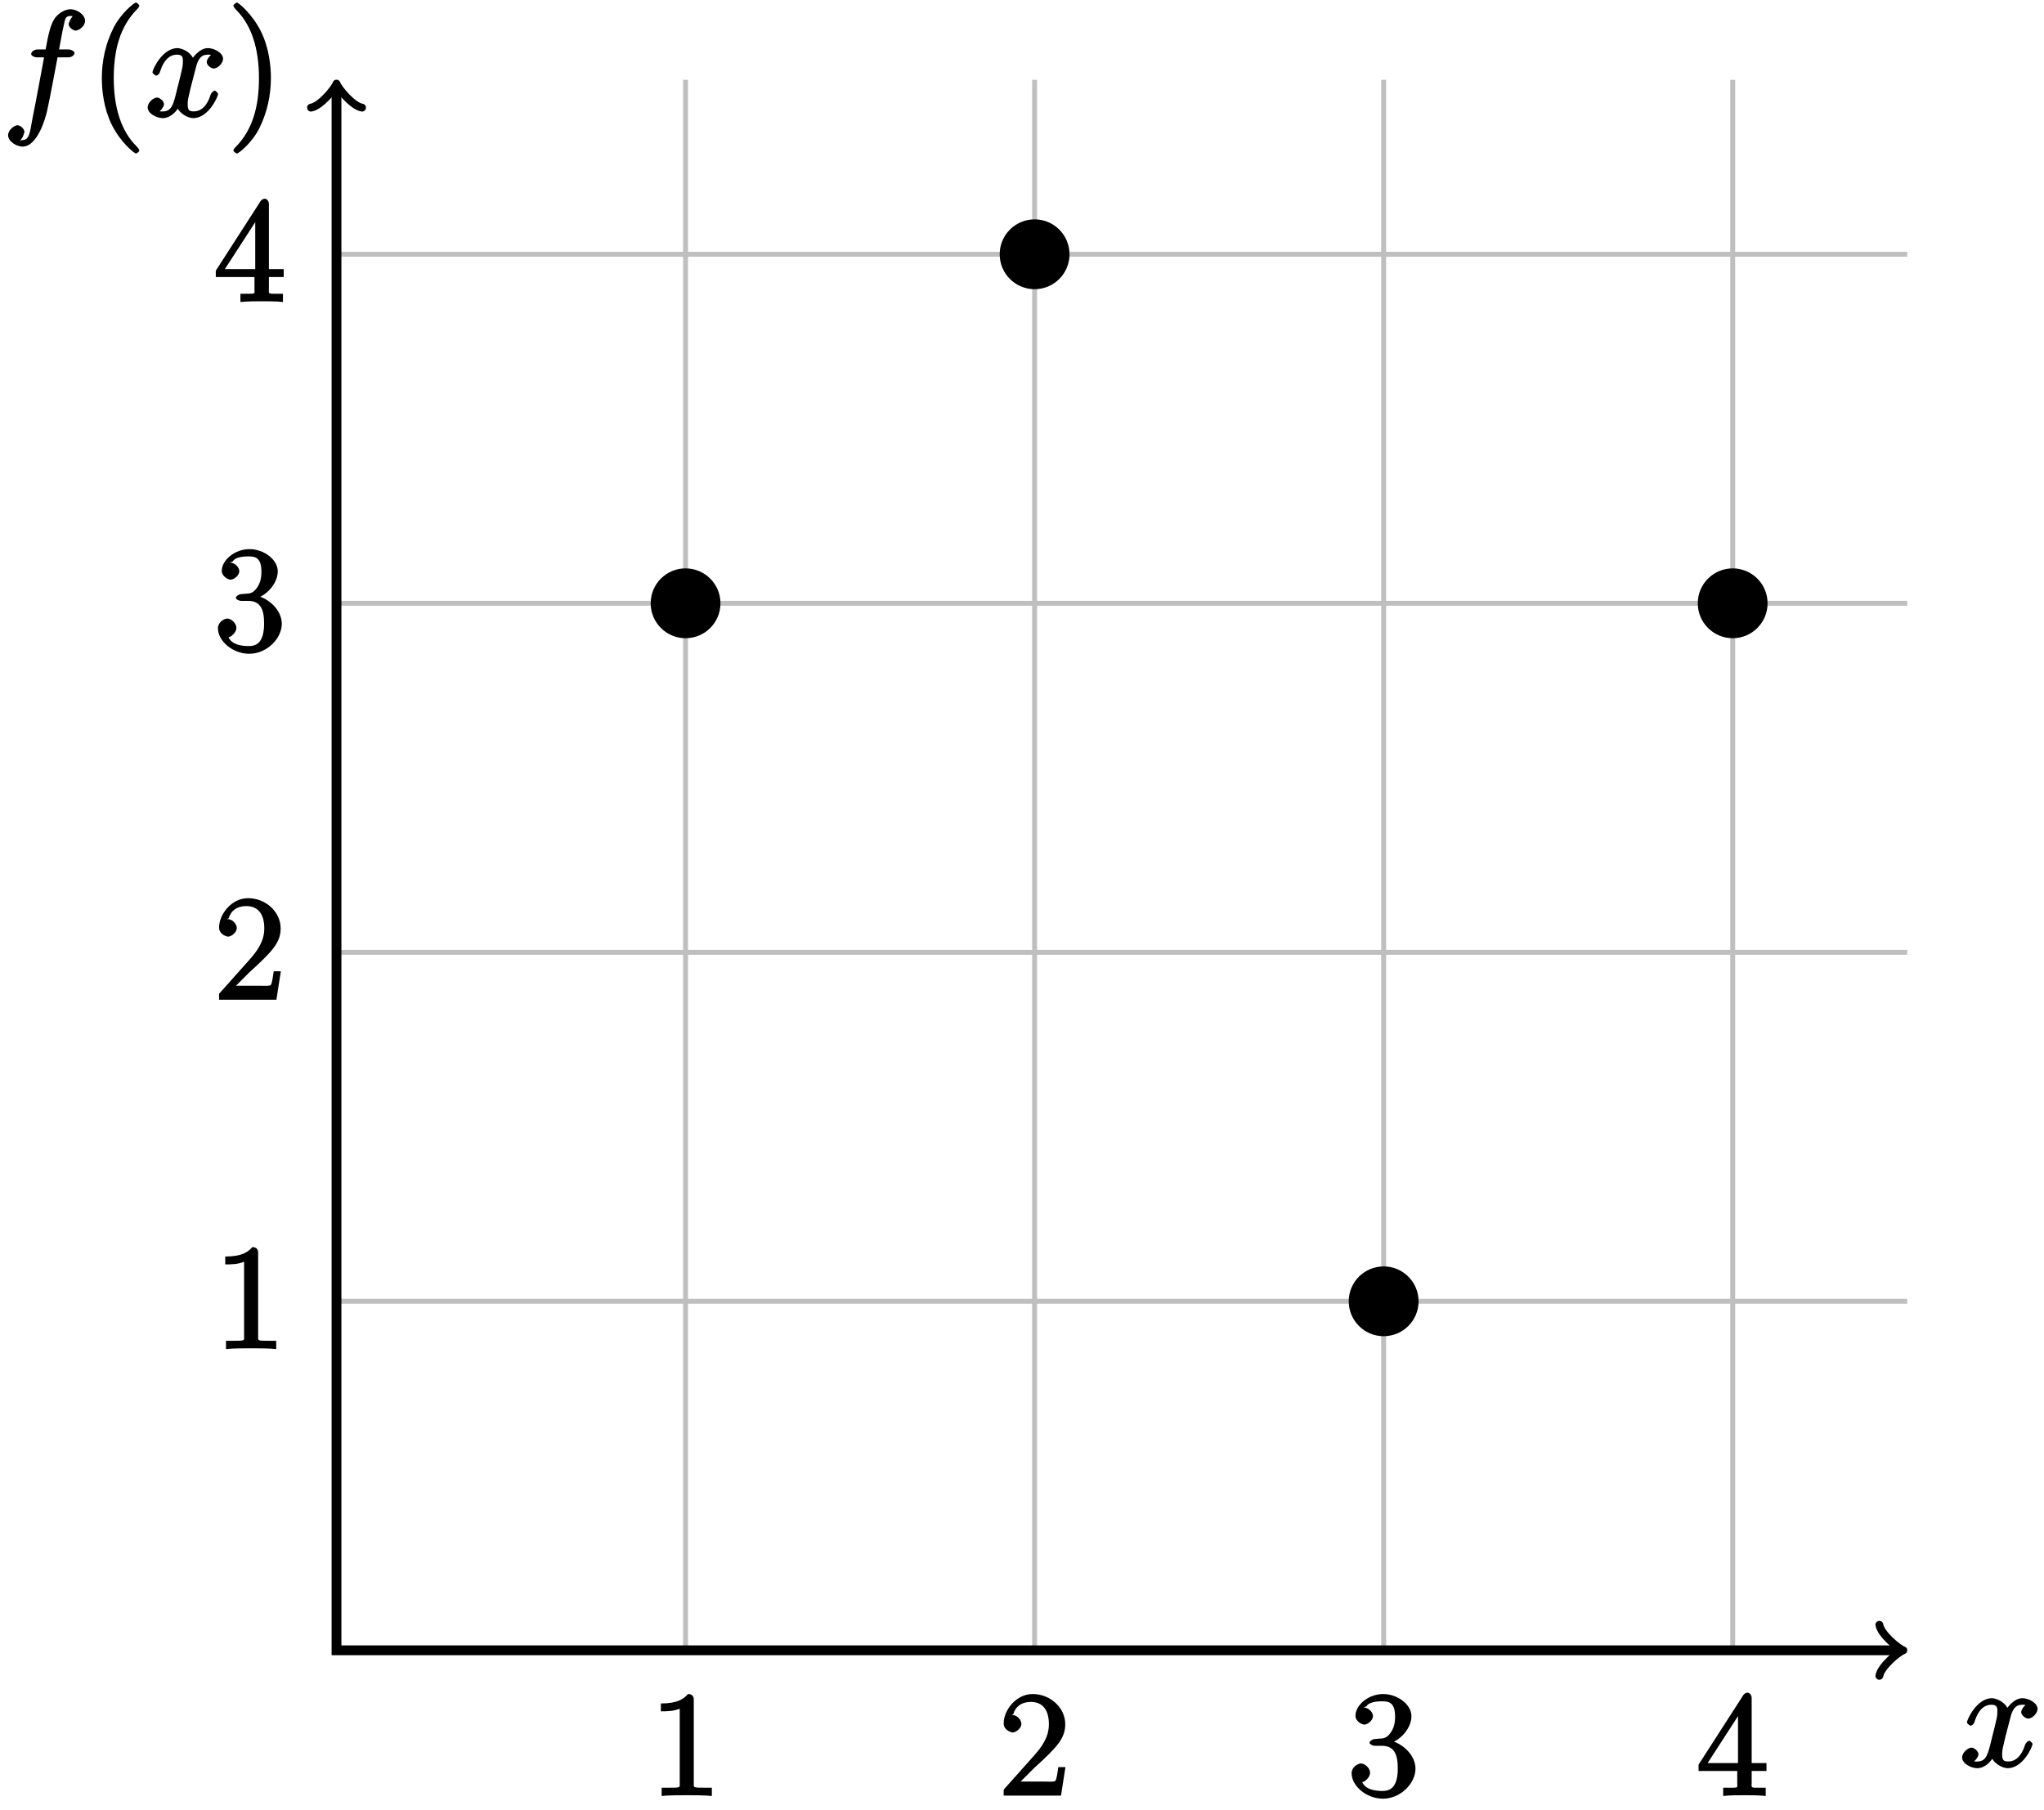
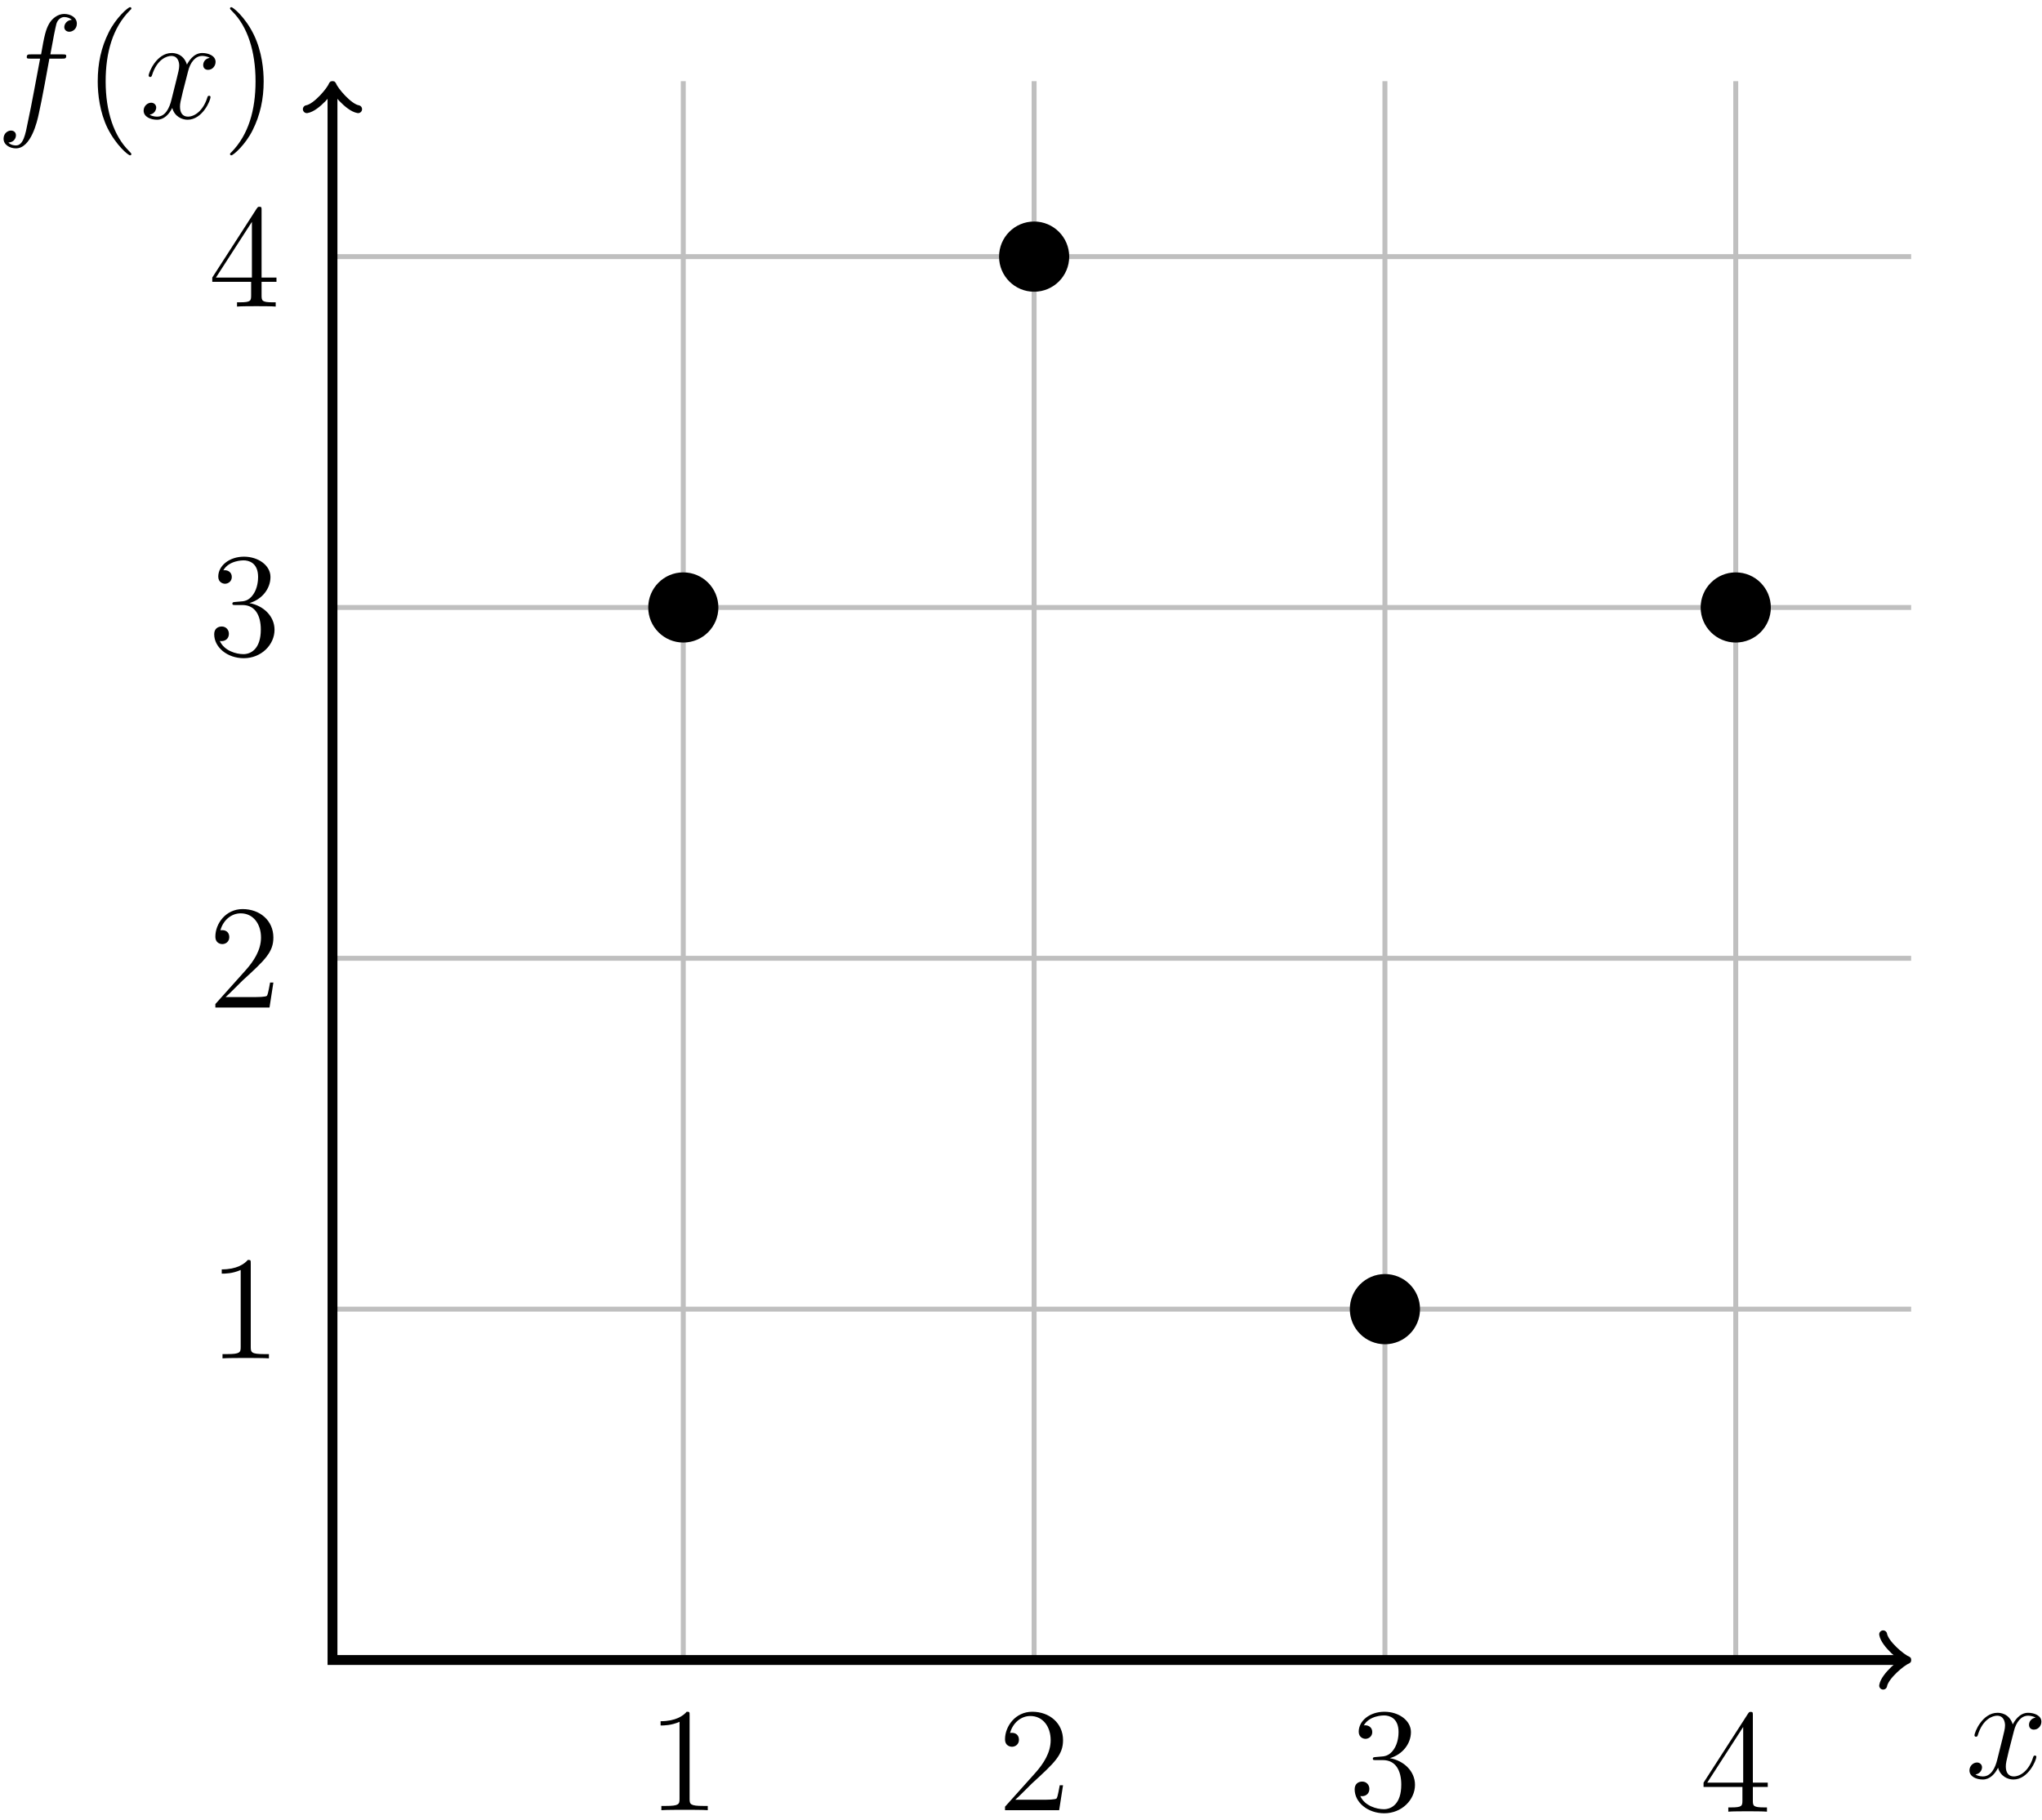
- <svg xmlns="http://www.w3.org/2000/svg" xmlns:xlink="http://www.w3.org/1999/xlink" width="166pt" height="147pt" viewBox="0 0 166 147" version="1.1">
+ <svg xmlns="http://www.w3.org/2000/svg" xmlns:xlink="http://www.w3.org/1999/xlink" width="165pt" height="147pt" viewBox="0 0 165 147" version="1.1">
  <defs>
    <g>
      <symbol overflow="visible" id="glyph0-0">
        <path style="stroke:none;" d="" />
      </symbol>
      <symbol overflow="visible" id="glyph0-1">
-         <path style="stroke:none;" d="M 5.328 -4.812 C 5.562 -4.812 5.828 -4.953 5.828 -5.172 C 5.828 -5.297 5.562 -5.453 5.359 -5.453 L 4.578 -5.453 C 4.766 -6.531 4.938 -7.375 5.031 -7.75 C 5.109 -8.047 5.203 -8.172 5.516 -8.172 C 5.766 -8.172 5.891 -8.109 5.766 -8.219 C 5.672 -8.219 5.359 -7.703 5.359 -7.5 C 5.359 -7.266 5.703 -6.984 5.922 -6.984 C 6.172 -6.984 6.688 -7.328 6.688 -7.781 C 6.688 -8.281 6.031 -8.719 5.5 -8.719 C 4.984 -8.719 4.359 -8.281 4.125 -7.812 C 3.906 -7.406 3.734 -6.875 3.484 -5.453 L 2.828 -5.453 C 2.609 -5.453 2.312 -5.297 2.312 -5.078 C 2.312 -4.953 2.562 -4.812 2.797 -4.812 L 3.359 -4.812 C 3.172 -3.844 2.688 -1.141 2.422 0.125 C 2.219 1.172 2.203 1.906 1.609 1.906 C 1.562 1.906 1.328 1.953 1.328 1.953 C 1.609 1.922 1.766 1.25 1.766 1.25 C 1.766 1 1.438 0.703 1.203 0.703 C 0.969 0.703 0.438 1.062 0.438 1.516 C 0.438 2.031 1.141 2.438 1.609 2.438 C 2.828 2.438 3.484 0.109 3.609 -0.484 C 3.828 -1.406 4.406 -4.594 4.453 -4.812 Z M 5.328 -4.812 " />
+         <path style="stroke:none;" d="M 5.328 -4.812 C 5.562 -4.812 5.672 -4.812 5.672 -5.031 C 5.672 -5.156 5.562 -5.156 5.359 -5.156 L 4.391 -5.156 C 4.609 -6.391 4.781 -7.234 4.875 -7.609 C 4.953 -7.906 5.203 -8.172 5.516 -8.172 C 5.766 -8.172 6.016 -8.062 6.125 -7.953 C 5.672 -7.906 5.516 -7.562 5.516 -7.359 C 5.516 -7.125 5.703 -6.984 5.922 -6.984 C 6.172 -6.984 6.531 -7.188 6.531 -7.641 C 6.531 -8.141 6.031 -8.422 5.5 -8.422 C 4.984 -8.422 4.484 -8.031 4.25 -7.562 C 4.031 -7.141 3.906 -6.719 3.641 -5.156 L 2.828 -5.156 C 2.609 -5.156 2.484 -5.156 2.484 -4.938 C 2.484 -4.812 2.562 -4.812 2.797 -4.812 L 3.562 -4.812 C 3.344 -3.688 2.859 -0.984 2.578 0.281 C 2.375 1.328 2.203 2.203 1.609 2.203 C 1.562 2.203 1.219 2.203 1 1.969 C 1.609 1.922 1.609 1.406 1.609 1.391 C 1.609 1.141 1.438 1 1.203 1 C 0.969 1 0.609 1.203 0.609 1.656 C 0.609 2.172 1.141 2.438 1.609 2.438 C 2.828 2.438 3.328 0.25 3.453 -0.344 C 3.672 -1.266 4.25 -4.453 4.312 -4.812 Z M 5.328 -4.812 " />
      </symbol>
      <symbol overflow="visible" id="glyph0-2">
-         <path style="stroke:none;" d="M 5.672 -5.172 C 5.281 -5.109 4.969 -4.656 4.969 -4.438 C 4.969 -4.141 5.359 -3.906 5.531 -3.906 C 5.891 -3.906 6.297 -4.359 6.297 -4.688 C 6.297 -5.188 5.562 -5.562 5.062 -5.562 C 4.344 -5.562 3.766 -4.703 3.656 -4.484 L 3.984 -4.469 C 3.703 -5.359 2.812 -5.562 2.594 -5.562 C 1.375 -5.562 0.562 -3.844 0.562 -3.578 C 0.562 -3.531 0.781 -3.328 0.859 -3.328 C 0.953 -3.328 1.094 -3.438 1.156 -3.578 C 1.562 -4.922 2.219 -5.031 2.562 -5.031 C 3.094 -5.031 3.031 -4.672 3.031 -4.391 C 3.031 -4.125 2.969 -3.859 2.828 -3.281 L 2.422 -1.656 C 2.234 -0.938 2.062 -0.422 1.422 -0.422 C 1.359 -0.422 1.172 -0.375 0.922 -0.531 L 0.812 -0.281 C 1.25 -0.359 1.5 -0.859 1.5 -1 C 1.5 -1.25 1.156 -1.547 0.938 -1.547 C 0.641 -1.547 0.172 -1.141 0.172 -0.75 C 0.172 -0.25 0.891 0.125 1.406 0.125 C 1.984 0.125 2.5 -0.375 2.75 -0.859 L 2.469 -0.969 C 2.672 -0.266 3.438 0.125 3.875 0.125 C 5.094 0.125 5.891 -1.594 5.891 -1.859 C 5.891 -1.906 5.688 -2.109 5.625 -2.109 C 5.516 -2.109 5.328 -1.906 5.297 -1.812 C 4.969 -0.766 4.453 -0.422 3.906 -0.422 C 3.484 -0.422 3.422 -0.578 3.422 -1.062 C 3.422 -1.328 3.469 -1.516 3.656 -2.312 L 4.078 -3.938 C 4.25 -4.656 4.5 -5.031 5.062 -5.031 C 5.078 -5.031 5.297 -5.062 5.547 -4.906 Z M 5.672 -5.172 " />
+         <path style="stroke:none;" d="M 5.672 -4.875 C 5.281 -4.812 5.141 -4.516 5.141 -4.297 C 5.141 -4 5.359 -3.906 5.531 -3.906 C 5.891 -3.906 6.141 -4.219 6.141 -4.547 C 6.141 -5.047 5.562 -5.266 5.062 -5.266 C 4.344 -5.266 3.938 -4.547 3.828 -4.328 C 3.547 -5.219 2.812 -5.266 2.594 -5.266 C 1.375 -5.266 0.734 -3.703 0.734 -3.438 C 0.734 -3.391 0.781 -3.328 0.859 -3.328 C 0.953 -3.328 0.984 -3.406 1 -3.453 C 1.406 -4.781 2.219 -5.031 2.562 -5.031 C 3.094 -5.031 3.203 -4.531 3.203 -4.25 C 3.203 -3.984 3.125 -3.703 2.984 -3.125 L 2.578 -1.5 C 2.406 -0.781 2.062 -0.125 1.422 -0.125 C 1.359 -0.125 1.062 -0.125 0.812 -0.281 C 1.25 -0.359 1.344 -0.719 1.344 -0.859 C 1.344 -1.094 1.156 -1.25 0.938 -1.25 C 0.641 -1.25 0.328 -0.984 0.328 -0.609 C 0.328 -0.109 0.891 0.125 1.406 0.125 C 1.984 0.125 2.391 -0.328 2.641 -0.828 C 2.828 -0.125 3.438 0.125 3.875 0.125 C 5.094 0.125 5.734 -1.453 5.734 -1.703 C 5.734 -1.766 5.688 -1.812 5.625 -1.812 C 5.516 -1.812 5.5 -1.75 5.469 -1.656 C 5.141 -0.609 4.453 -0.125 3.906 -0.125 C 3.484 -0.125 3.266 -0.438 3.266 -0.922 C 3.266 -1.188 3.312 -1.375 3.5 -2.156 L 3.922 -3.797 C 4.094 -4.5 4.5 -5.031 5.062 -5.031 C 5.078 -5.031 5.422 -5.031 5.672 -4.875 Z M 5.672 -4.875 " />
      </symbol>
      <symbol overflow="visible" id="glyph1-0">
        <path style="stroke:none;" d="" />
      </symbol>
      <symbol overflow="visible" id="glyph1-1">
-         <path style="stroke:none;" d="M 4.047 2.766 C 4.047 2.719 4 2.594 3.797 2.391 C 2.594 1.188 1.969 -0.688 1.969 -3.125 C 1.969 -5.438 2.484 -7.328 3.875 -8.734 C 4 -8.844 4.047 -8.984 4.047 -9.016 C 4.047 -9.078 3.828 -9.266 3.781 -9.266 C 3.625 -9.266 2.516 -8.359 1.938 -7.188 C 1.328 -5.969 1 -4.594 1 -3.125 C 1 -2.062 1.172 -0.641 1.797 0.641 C 2.5 2.078 3.641 3 3.781 3 C 3.828 3 4.047 2.828 4.047 2.766 Z M 4.047 2.766 " />
+         <path style="stroke:none;" d="M 3.891 2.906 C 3.891 2.875 3.891 2.844 3.688 2.641 C 2.484 1.438 1.812 -0.531 1.812 -2.969 C 1.812 -5.297 2.375 -7.297 3.766 -8.703 C 3.891 -8.812 3.891 -8.828 3.891 -8.875 C 3.891 -8.938 3.828 -8.969 3.781 -8.969 C 3.625 -8.969 2.641 -8.109 2.062 -6.938 C 1.453 -5.719 1.172 -4.453 1.172 -2.969 C 1.172 -1.906 1.344 -0.484 1.953 0.781 C 2.672 2.219 3.641 3 3.781 3 C 3.828 3 3.891 2.969 3.891 2.906 Z M 3.891 2.906 " />
      </symbol>
      <symbol overflow="visible" id="glyph1-2">
-         <path style="stroke:none;" d="M 3.531 -3.125 C 3.531 -4.031 3.406 -5.516 2.734 -6.891 C 2.031 -8.328 0.891 -9.266 0.766 -9.266 C 0.719 -9.266 0.484 -9.078 0.484 -9.016 C 0.484 -8.984 0.531 -8.844 0.734 -8.641 C 1.938 -7.438 2.562 -5.562 2.562 -3.125 C 2.562 -0.812 2.047 1.078 0.656 2.484 C 0.531 2.594 0.484 2.719 0.484 2.766 C 0.484 2.828 0.719 3 0.766 3 C 0.922 3 2.016 2.109 2.594 0.938 C 3.203 -0.281 3.531 -1.688 3.531 -3.125 Z M 3.531 -3.125 " />
+         <path style="stroke:none;" d="M 3.375 -2.969 C 3.375 -3.891 3.25 -5.359 2.578 -6.75 C 1.875 -8.188 0.891 -8.969 0.766 -8.969 C 0.719 -8.969 0.656 -8.938 0.656 -8.875 C 0.656 -8.828 0.656 -8.812 0.859 -8.609 C 2.062 -7.406 2.719 -5.422 2.719 -2.984 C 2.719 -0.672 2.156 1.328 0.781 2.734 C 0.656 2.844 0.656 2.875 0.656 2.906 C 0.656 2.969 0.719 3 0.766 3 C 0.922 3 1.906 2.141 2.484 0.969 C 3.094 -0.25 3.375 -1.547 3.375 -2.969 Z M 3.375 -2.969 " />
      </symbol>
-       <symbol overflow="visible" id="glyph1-3">
-         <path style="stroke:none;" d="M 3.594 -7.812 C 3.594 -8.078 3.438 -8.25 3.125 -8.25 C 2.797 -7.875 2.312 -7.484 0.922 -7.484 L 0.922 -6.844 C 1.359 -6.844 1.953 -6.844 2.453 -7.062 L 2.453 -1.062 C 2.453 -0.641 2.578 -0.641 1.531 -0.641 L 0.984 -0.641 L 0.984 0.031 C 1.484 -0.031 2.641 -0.031 3.031 -0.031 C 3.438 -0.031 4.578 -0.031 5.062 0.031 L 5.062 -0.641 L 4.531 -0.641 C 3.484 -0.641 3.594 -0.641 3.594 -1.062 Z M 3.594 -7.812 " />
+       <symbol overflow="visible" id="glyph2-0">
+         <path style="stroke:none;" d="" />
      </symbol>
-       <symbol overflow="visible" id="glyph1-4">
-         <path style="stroke:none;" d="M 5.266 -2.312 L 4.859 -2.312 C 4.797 -1.953 4.75 -1.406 4.625 -1.203 C 4.547 -1.094 3.984 -1.141 3.625 -1.141 L 1.406 -1.141 L 1.516 -0.891 C 1.844 -1.156 2.562 -1.922 2.875 -2.219 C 4.703 -3.891 5.422 -4.609 5.422 -5.797 C 5.422 -7.172 4.172 -8.25 2.781 -8.25 C 1.406 -8.25 0.422 -6.906 0.422 -5.875 C 0.422 -5.266 1.109 -5.125 1.141 -5.125 C 1.406 -5.125 1.859 -5.453 1.859 -5.828 C 1.859 -6.172 1.484 -6.547 1.141 -6.547 C 1.047 -6.547 1.016 -6.547 1.203 -6.609 C 1.359 -7.203 1.859 -7.609 2.625 -7.609 C 3.641 -7.609 4.094 -6.891 4.094 -5.797 C 4.094 -4.781 3.562 -4 2.875 -3.234 L 0.422 -0.484 L 0.422 0 L 5.078 0 L 5.438 -2.312 Z M 5.266 -2.312 " />
+       <symbol overflow="visible" id="glyph2-1">
+         <path style="stroke:none;" d="M 4.906 0 L 4.906 -0.344 L 4.531 -0.344 C 3.484 -0.344 3.438 -0.484 3.438 -0.922 L 3.438 -7.656 C 3.438 -7.938 3.438 -7.953 3.203 -7.953 C 2.922 -7.625 2.312 -7.188 1.094 -7.188 L 1.094 -6.844 C 1.359 -6.844 1.953 -6.844 2.625 -7.141 L 2.625 -0.922 C 2.625 -0.484 2.578 -0.344 1.531 -0.344 L 1.156 -0.344 L 1.156 0 C 1.484 -0.031 2.641 -0.031 3.031 -0.031 C 3.438 -0.031 4.578 -0.031 4.906 0 Z M 4.906 0 " />
      </symbol>
-       <symbol overflow="visible" id="glyph1-5">
-         <path style="stroke:none;" d="M 2.203 -4.594 C 2 -4.578 1.781 -4.406 1.781 -4.297 C 1.781 -4.188 2.016 -4.047 2.219 -4.047 L 2.766 -4.047 C 3.797 -4.047 4.078 -3.344 4.078 -2.203 C 4.078 -0.641 3.438 -0.375 2.844 -0.375 C 2.266 -0.375 1.453 -0.484 1.188 -1.094 C 1.328 -1.078 1.828 -1.438 1.828 -1.859 C 1.828 -2.219 1.422 -2.609 1.094 -2.609 C 0.797 -2.609 0.328 -2.281 0.328 -1.828 C 0.328 -0.766 1.547 0.25 2.875 0.25 C 4.297 0.25 5.516 -0.984 5.516 -2.188 C 5.516 -3.281 4.469 -4.297 3.328 -4.5 L 3.328 -4.203 C 4.359 -4.5 5.188 -5.516 5.188 -6.453 C 5.188 -7.406 4.047 -8.25 2.891 -8.25 C 1.703 -8.25 0.641 -7.359 0.641 -6.484 C 0.641 -6.016 1.188 -5.766 1.359 -5.766 C 1.609 -5.766 2.062 -6.094 2.062 -6.453 C 2.062 -6.844 1.609 -7.156 1.344 -7.156 C 1.281 -7.156 1.25 -7.156 1.531 -7.25 C 1.781 -7.703 2.797 -7.656 2.859 -7.656 C 3.25 -7.656 3.859 -7.625 3.859 -6.453 C 3.859 -6.234 3.875 -5.672 3.531 -5.156 C 3.172 -4.625 2.875 -4.641 2.562 -4.625 Z M 2.203 -4.594 " />
+       <symbol overflow="visible" id="glyph2-2">
+         <path style="stroke:none;" d="M 5.266 -2.016 L 5 -2.016 C 4.953 -1.812 4.859 -1.141 4.75 -0.953 C 4.656 -0.844 3.984 -0.844 3.625 -0.844 L 1.406 -0.844 C 1.734 -1.125 2.469 -1.891 2.766 -2.172 C 4.594 -3.844 5.266 -4.469 5.266 -5.656 C 5.266 -7.031 4.172 -7.953 2.781 -7.953 C 1.406 -7.953 0.578 -6.766 0.578 -5.734 C 0.578 -5.125 1.109 -5.125 1.141 -5.125 C 1.406 -5.125 1.703 -5.312 1.703 -5.688 C 1.703 -6.031 1.484 -6.25 1.141 -6.25 C 1.047 -6.25 1.016 -6.25 0.984 -6.234 C 1.203 -7.047 1.859 -7.609 2.625 -7.609 C 3.641 -7.609 4.266 -6.75 4.266 -5.656 C 4.266 -4.641 3.688 -3.75 3 -2.984 L 0.578 -0.281 L 0.578 0 L 4.953 0 Z M 5.266 -2.016 " />
      </symbol>
-       <symbol overflow="visible" id="glyph1-6">
-         <path style="stroke:none;" d="M 4.469 -7.922 C 4.469 -8.156 4.312 -8.359 4.141 -8.359 C 4.047 -8.359 3.891 -8.312 3.797 -8.172 L 0.156 -2.516 L 0.156 -2 L 3.297 -2 L 3.297 -1.047 C 3.297 -0.609 3.438 -0.641 2.562 -0.641 L 2.156 -0.641 L 2.156 0.031 C 2.609 -0.031 3.547 -0.031 3.891 -0.031 C 4.219 -0.031 5.172 -0.031 5.609 0.031 L 5.609 -0.641 L 5.219 -0.641 C 4.344 -0.641 4.469 -0.609 4.469 -1.047 L 4.469 -2 L 5.672 -2 L 5.672 -2.641 L 4.469 -2.641 Z M 3.359 -7 L 3.359 -2.641 L 0.891 -2.641 L 3.641 -6.891 Z M 3.359 -7 " />
+       <symbol overflow="visible" id="glyph2-3">
+         <path style="stroke:none;" d="M 5.359 -2.047 C 5.359 -3.141 4.469 -4 3.328 -4.203 C 4.359 -4.5 5.031 -5.375 5.031 -6.312 C 5.031 -7.25 4.047 -7.953 2.891 -7.953 C 1.703 -7.953 0.812 -7.219 0.812 -6.344 C 0.812 -5.875 1.188 -5.766 1.359 -5.766 C 1.609 -5.766 1.906 -5.953 1.906 -6.312 C 1.906 -6.688 1.609 -6.859 1.344 -6.859 C 1.281 -6.859 1.25 -6.859 1.219 -6.844 C 1.672 -7.656 2.797 -7.656 2.859 -7.656 C 3.25 -7.656 4.031 -7.484 4.031 -6.312 C 4.031 -6.078 4 -5.422 3.641 -4.906 C 3.281 -4.375 2.875 -4.344 2.562 -4.328 L 2.203 -4.297 C 2 -4.281 1.953 -4.266 1.953 -4.156 C 1.953 -4.047 2.016 -4.047 2.219 -4.047 L 2.766 -4.047 C 3.797 -4.047 4.25 -3.203 4.25 -2.062 C 4.25 -0.484 3.438 -0.078 2.844 -0.078 C 2.266 -0.078 1.297 -0.344 0.938 -1.141 C 1.328 -1.078 1.672 -1.297 1.672 -1.719 C 1.672 -2.062 1.422 -2.312 1.094 -2.312 C 0.797 -2.312 0.484 -2.141 0.484 -1.688 C 0.484 -0.625 1.547 0.25 2.875 0.25 C 4.297 0.25 5.359 -0.844 5.359 -2.047 Z M 5.359 -2.047 " />
+       </symbol>
+       <symbol overflow="visible" id="glyph2-4">
+         <path style="stroke:none;" d="M 5.516 -2 L 5.516 -2.344 L 4.312 -2.344 L 4.312 -7.781 C 4.312 -8.016 4.312 -8.062 4.141 -8.062 C 4.047 -8.062 4.016 -8.062 3.922 -7.922 L 0.328 -2.344 L 0.328 -2 L 3.469 -2 L 3.469 -0.906 C 3.469 -0.469 3.438 -0.344 2.562 -0.344 L 2.328 -0.344 L 2.328 0 C 2.609 -0.031 3.547 -0.031 3.891 -0.031 C 4.219 -0.031 5.172 -0.031 5.453 0 L 5.453 -0.344 L 5.219 -0.344 C 4.344 -0.344 4.312 -0.469 4.312 -0.906 L 4.312 -2 Z M 3.531 -2.344 L 0.625 -2.344 L 3.531 -6.844 Z M 3.531 -2.344 " />
      </symbol>
    </g>
  </defs>
  <g id="surface1">
-     <path style="fill:none;stroke-width:0.399;stroke-linecap:butt;stroke-linejoin:miter;stroke:rgb(75%,75%,75%);stroke-opacity:1;stroke-miterlimit:10;" d="M -0.002 0.001 L 127.561 0.001 M -0.002 28.349 L 127.561 28.349 M -0.002 56.692 L 127.561 56.692 M -0.002 85.04 L 127.561 85.04 M -0.002 113.388 L 127.561 113.388 M -0.002 0.001 L -0.002 127.56 M 28.346 0.001 L 28.346 127.56 M 56.693 0.001 L 56.693 127.56 M 85.041 0.001 L 85.041 127.56 M 113.389 0.001 L 113.389 127.56 " transform="matrix(1,0,0,-1,27.33,134.04)" />
-     <path style="fill:none;stroke-width:0.797;stroke-linecap:butt;stroke-linejoin:miter;stroke:rgb(0%,0%,0%);stroke-opacity:1;stroke-miterlimit:10;" d="M -0.002 126.853 L -0.002 0.001 L 126.854 0.001 " transform="matrix(1,0,0,-1,27.33,134.04)" />
-     <path style="fill:none;stroke-width:0.638;stroke-linecap:round;stroke-linejoin:round;stroke:rgb(0%,0%,0%);stroke-opacity:1;stroke-miterlimit:10;" d="M -1.555 2.072 C -1.427 1.295 -0.001 0.131 0.39 0.002 C -0.001 -0.131 -1.427 -1.295 -1.555 -2.072 " transform="matrix(0,-1,-1,0,27.33,7.18673)" />
-     <path style="fill:none;stroke-width:0.638;stroke-linecap:round;stroke-linejoin:round;stroke:rgb(0%,0%,0%);stroke-opacity:1;stroke-miterlimit:10;" d="M -1.554 2.071 C -1.425 1.294 0 0.13 0.387 0.001 C 0 -0.128 -1.425 -1.296 -1.554 -2.073 " transform="matrix(1,0,0,-1,154.1833,134.04)" />
+     <path style="fill:none;stroke-width:0.399;stroke-linecap:butt;stroke-linejoin:miter;stroke:rgb(75%,75%,75%);stroke-opacity:1;stroke-miterlimit:10;" d="M 0.001 -0 L 127.56 -0 M 0.001 28.348 L 127.56 28.348 M 0.001 56.695 L 127.56 56.695 M 0.001 85.039 L 127.56 85.039 M 0.001 113.387 L 127.56 113.387 M 0.001 -0 L 0.001 127.562 M 28.345 -0 L 28.345 127.562 M 56.693 -0 L 56.693 127.562 M 85.04 -0 L 85.04 127.562 M 113.388 -0 L 113.388 127.562 " transform="matrix(1,0,0,-1,26.866,134.121)" />
+     <path style="fill:none;stroke-width:0.797;stroke-linecap:butt;stroke-linejoin:miter;stroke:rgb(0%,0%,0%);stroke-opacity:1;stroke-miterlimit:10;" d="M 0.001 126.851 L 0.001 -0 L 126.853 -0 " transform="matrix(1,0,0,-1,26.866,134.121)" />
+     <path style="fill:none;stroke-width:0.638;stroke-linecap:round;stroke-linejoin:round;stroke:rgb(0%,0%,0%);stroke-opacity:1;stroke-miterlimit:10;" d="M -1.553 2.073 C -1.424 1.296 -0.002 0.128 0.389 -0.001 C -0.002 -0.13 -1.424 -1.294 -1.553 -2.071 " transform="matrix(0,-1,-1,0,26.866,7.26773)" />
+     <path style="fill:none;stroke-width:0.638;stroke-linecap:round;stroke-linejoin:round;stroke:rgb(0%,0%,0%);stroke-opacity:1;stroke-miterlimit:10;" d="M -1.555 2.074 C -1.426 1.297 -0.001 0.129 0.39 -0 C -0.001 -0.129 -1.426 -1.297 -1.555 -2.07 " transform="matrix(1,0,0,-1,153.7193,134.121)" />
    <g style="fill:rgb(0%,0%,0%);fill-opacity:1;">
-       <use xlink:href="#glyph0-1" x="0.22" y="9.47" />
+       <use xlink:href="#glyph0-1" x="-0.321" y="9.549" />
    </g>
    <g style="fill:rgb(0%,0%,0%);fill-opacity:1;">
-       <use xlink:href="#glyph1-1" x="7.27" y="9.47" />
+       <use xlink:href="#glyph1-1" x="6.725" y="9.549" />
    </g>
    <g style="fill:rgb(0%,0%,0%);fill-opacity:1;">
-       <use xlink:href="#glyph0-2" x="11.82" y="9.47" />
+       <use xlink:href="#glyph0-2" x="11.278" y="9.549" />
    </g>
    <g style="fill:rgb(0%,0%,0%);fill-opacity:1;">
-       <use xlink:href="#glyph1-2" x="18.47" y="9.47" />
+       <use xlink:href="#glyph1-2" x="17.93" y="9.549" />
    </g>
    <g style="fill:rgb(0%,0%,0%);fill-opacity:1;">
-       <use xlink:href="#glyph0-2" x="159.18" y="143.49" />
+       <use xlink:href="#glyph0-2" x="158.81" y="143.652" />
    </g>
    <g style="fill:rgb(0%,0%,0%);fill-opacity:1;">
-       <use xlink:href="#glyph1-3" x="52.75" y="145.84" />
+       <use xlink:href="#glyph2-1" x="52.284" y="146.255" />
    </g>
    <g style="fill:rgb(0%,0%,0%);fill-opacity:1;">
-       <use xlink:href="#glyph1-3" x="17.37" y="109.54" />
+       <use xlink:href="#glyph2-1" x="16.824" y="109.749" />
    </g>
    <g style="fill:rgb(0%,0%,0%);fill-opacity:1;">
-       <use xlink:href="#glyph1-4" x="81.09" y="145.84" />
+       <use xlink:href="#glyph2-2" x="80.631" y="146.255" />
    </g>
    <g style="fill:rgb(0%,0%,0%);fill-opacity:1;">
-       <use xlink:href="#glyph1-4" x="17.37" y="81.2" />
+       <use xlink:href="#glyph2-2" x="16.824" y="81.403" />
    </g>
    <g style="fill:rgb(0%,0%,0%);fill-opacity:1;">
-       <use xlink:href="#glyph1-5" x="109.44" y="145.84" />
+       <use xlink:href="#glyph2-3" x="108.977" y="146.255" />
    </g>
    <g style="fill:rgb(0%,0%,0%);fill-opacity:1;">
-       <use xlink:href="#glyph1-5" x="17.37" y="52.85" />
+       <use xlink:href="#glyph2-3" x="16.824" y="52.93" />
    </g>
    <g style="fill:rgb(0%,0%,0%);fill-opacity:1;">
-       <use xlink:href="#glyph1-6" x="137.79" y="145.84" />
+       <use xlink:href="#glyph2-4" x="137.324" y="146.375" />
    </g>
    <g style="fill:rgb(0%,0%,0%);fill-opacity:1;">
-       <use xlink:href="#glyph1-6" x="17.37" y="24.5" />
+       <use xlink:href="#glyph2-4" x="16.824" y="24.769" />
    </g>
-     <path style=" stroke:none;fill-rule:nonzero;fill:rgb(0%,0%,0%);fill-opacity:1;" d="M 58.512 49 C 58.512 47.434 57.242 46.164 55.676 46.164 C 54.109 46.164 52.844 47.434 52.844 49 C 52.844 50.566 54.109 51.836 55.676 51.836 C 57.242 51.836 58.512 50.566 58.512 49 Z M 86.859 20.652 C 86.859 19.086 85.59 17.816 84.023 17.816 C 82.457 17.816 81.188 19.086 81.188 20.652 C 81.188 22.219 82.457 23.488 84.023 23.488 C 85.59 23.488 86.859 22.219 86.859 20.652 Z M 115.207 105.691 C 115.207 104.129 113.938 102.859 112.371 102.859 C 110.805 102.859 109.535 104.129 109.535 105.691 C 109.535 107.258 110.805 108.527 112.371 108.527 C 113.938 108.527 115.207 107.258 115.207 105.691 Z M 143.551 49 C 143.551 47.434 142.281 46.164 140.719 46.164 C 139.152 46.164 137.883 47.434 137.883 49 C 137.883 50.566 139.152 51.836 140.719 51.836 C 142.281 51.836 143.551 50.566 143.551 49 Z M 143.551 49 " />
+     <path style=" stroke:none;fill-rule:nonzero;fill:rgb(0%,0%,0%);fill-opacity:1;" d="M 58.047 49.082 C 58.047 47.516 56.777 46.246 55.211 46.246 C 53.648 46.246 52.379 47.516 52.379 49.082 C 52.379 50.645 53.648 51.914 55.211 51.914 C 56.777 51.914 58.047 50.645 58.047 49.082 Z M 86.395 20.734 C 86.395 19.168 85.125 17.898 83.559 17.898 C 81.992 17.898 80.727 19.168 80.727 20.734 C 80.727 22.301 81.992 23.57 83.559 23.57 C 85.125 23.57 86.395 22.301 86.395 20.734 Z M 114.742 105.773 C 114.742 104.207 113.473 102.938 111.906 102.938 C 110.34 102.938 109.07 104.207 109.07 105.773 C 109.07 107.34 110.34 108.609 111.906 108.609 C 113.473 108.609 114.742 107.34 114.742 105.773 Z M 143.09 49.082 C 143.09 47.516 141.82 46.246 140.254 46.246 C 138.688 46.246 137.418 47.516 137.418 49.082 C 137.418 50.645 138.688 51.914 140.254 51.914 C 141.82 51.914 143.09 50.645 143.09 49.082 Z M 143.09 49.082 " />
  </g>
</svg>
